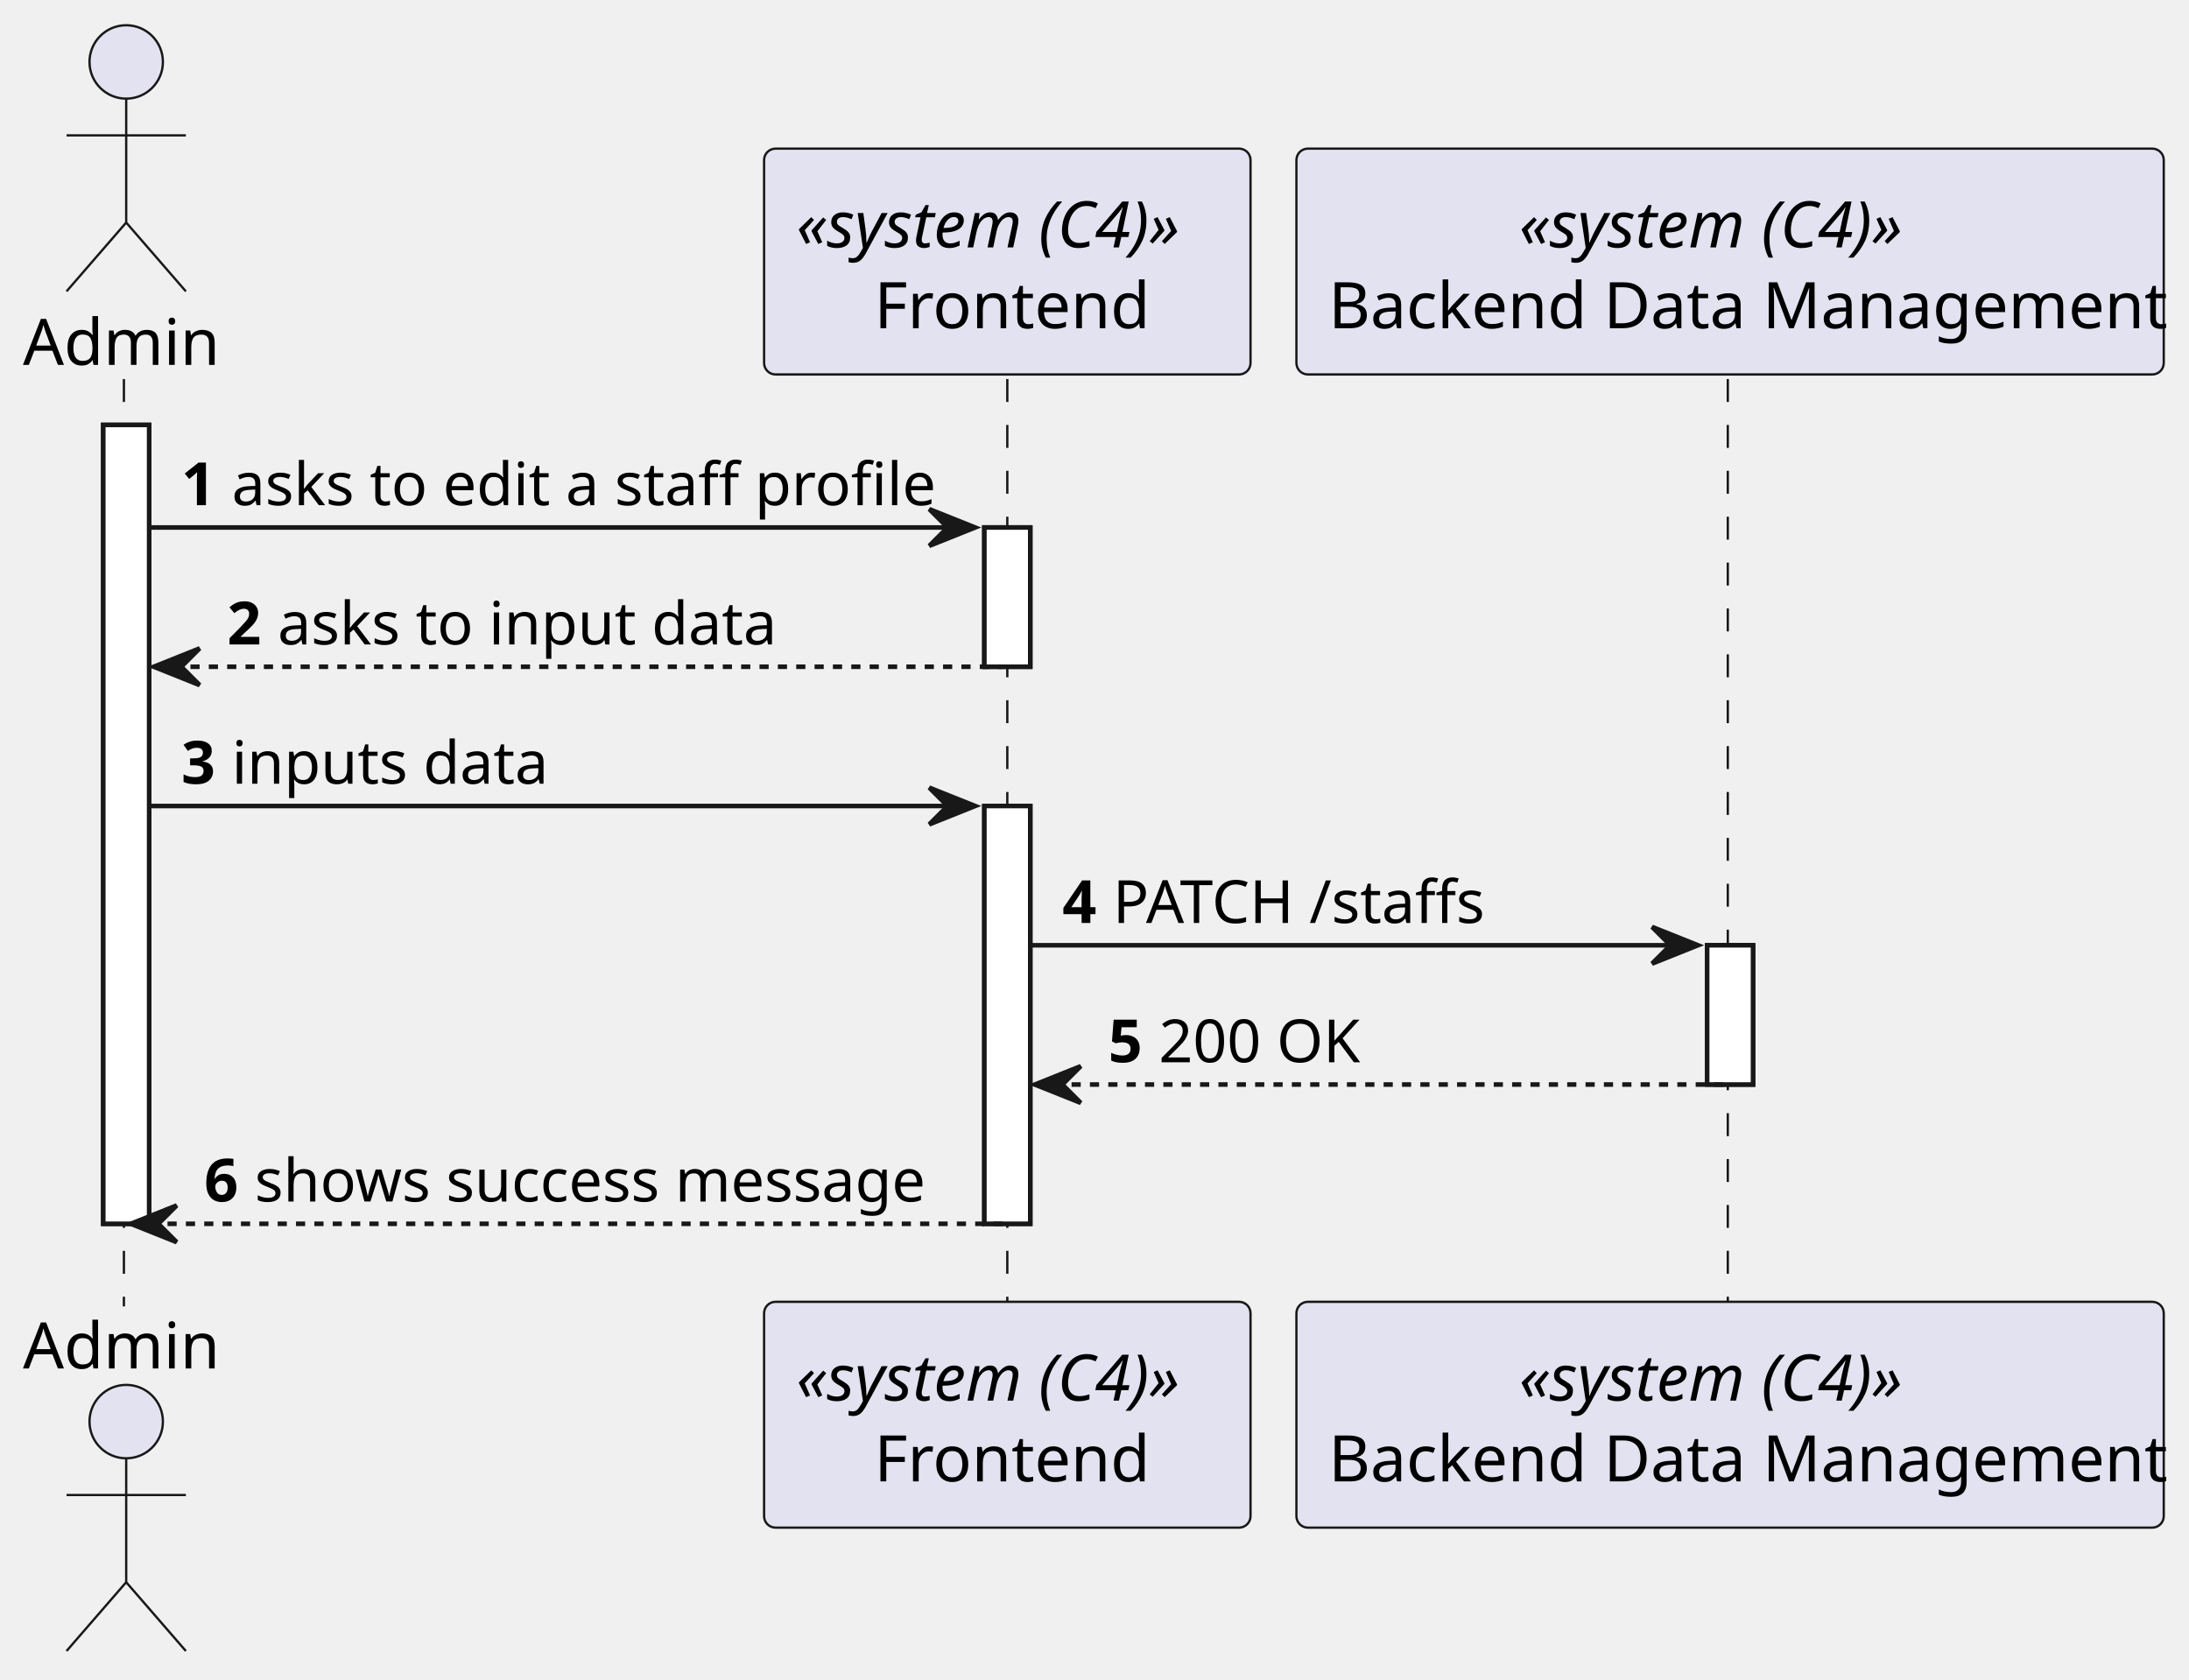
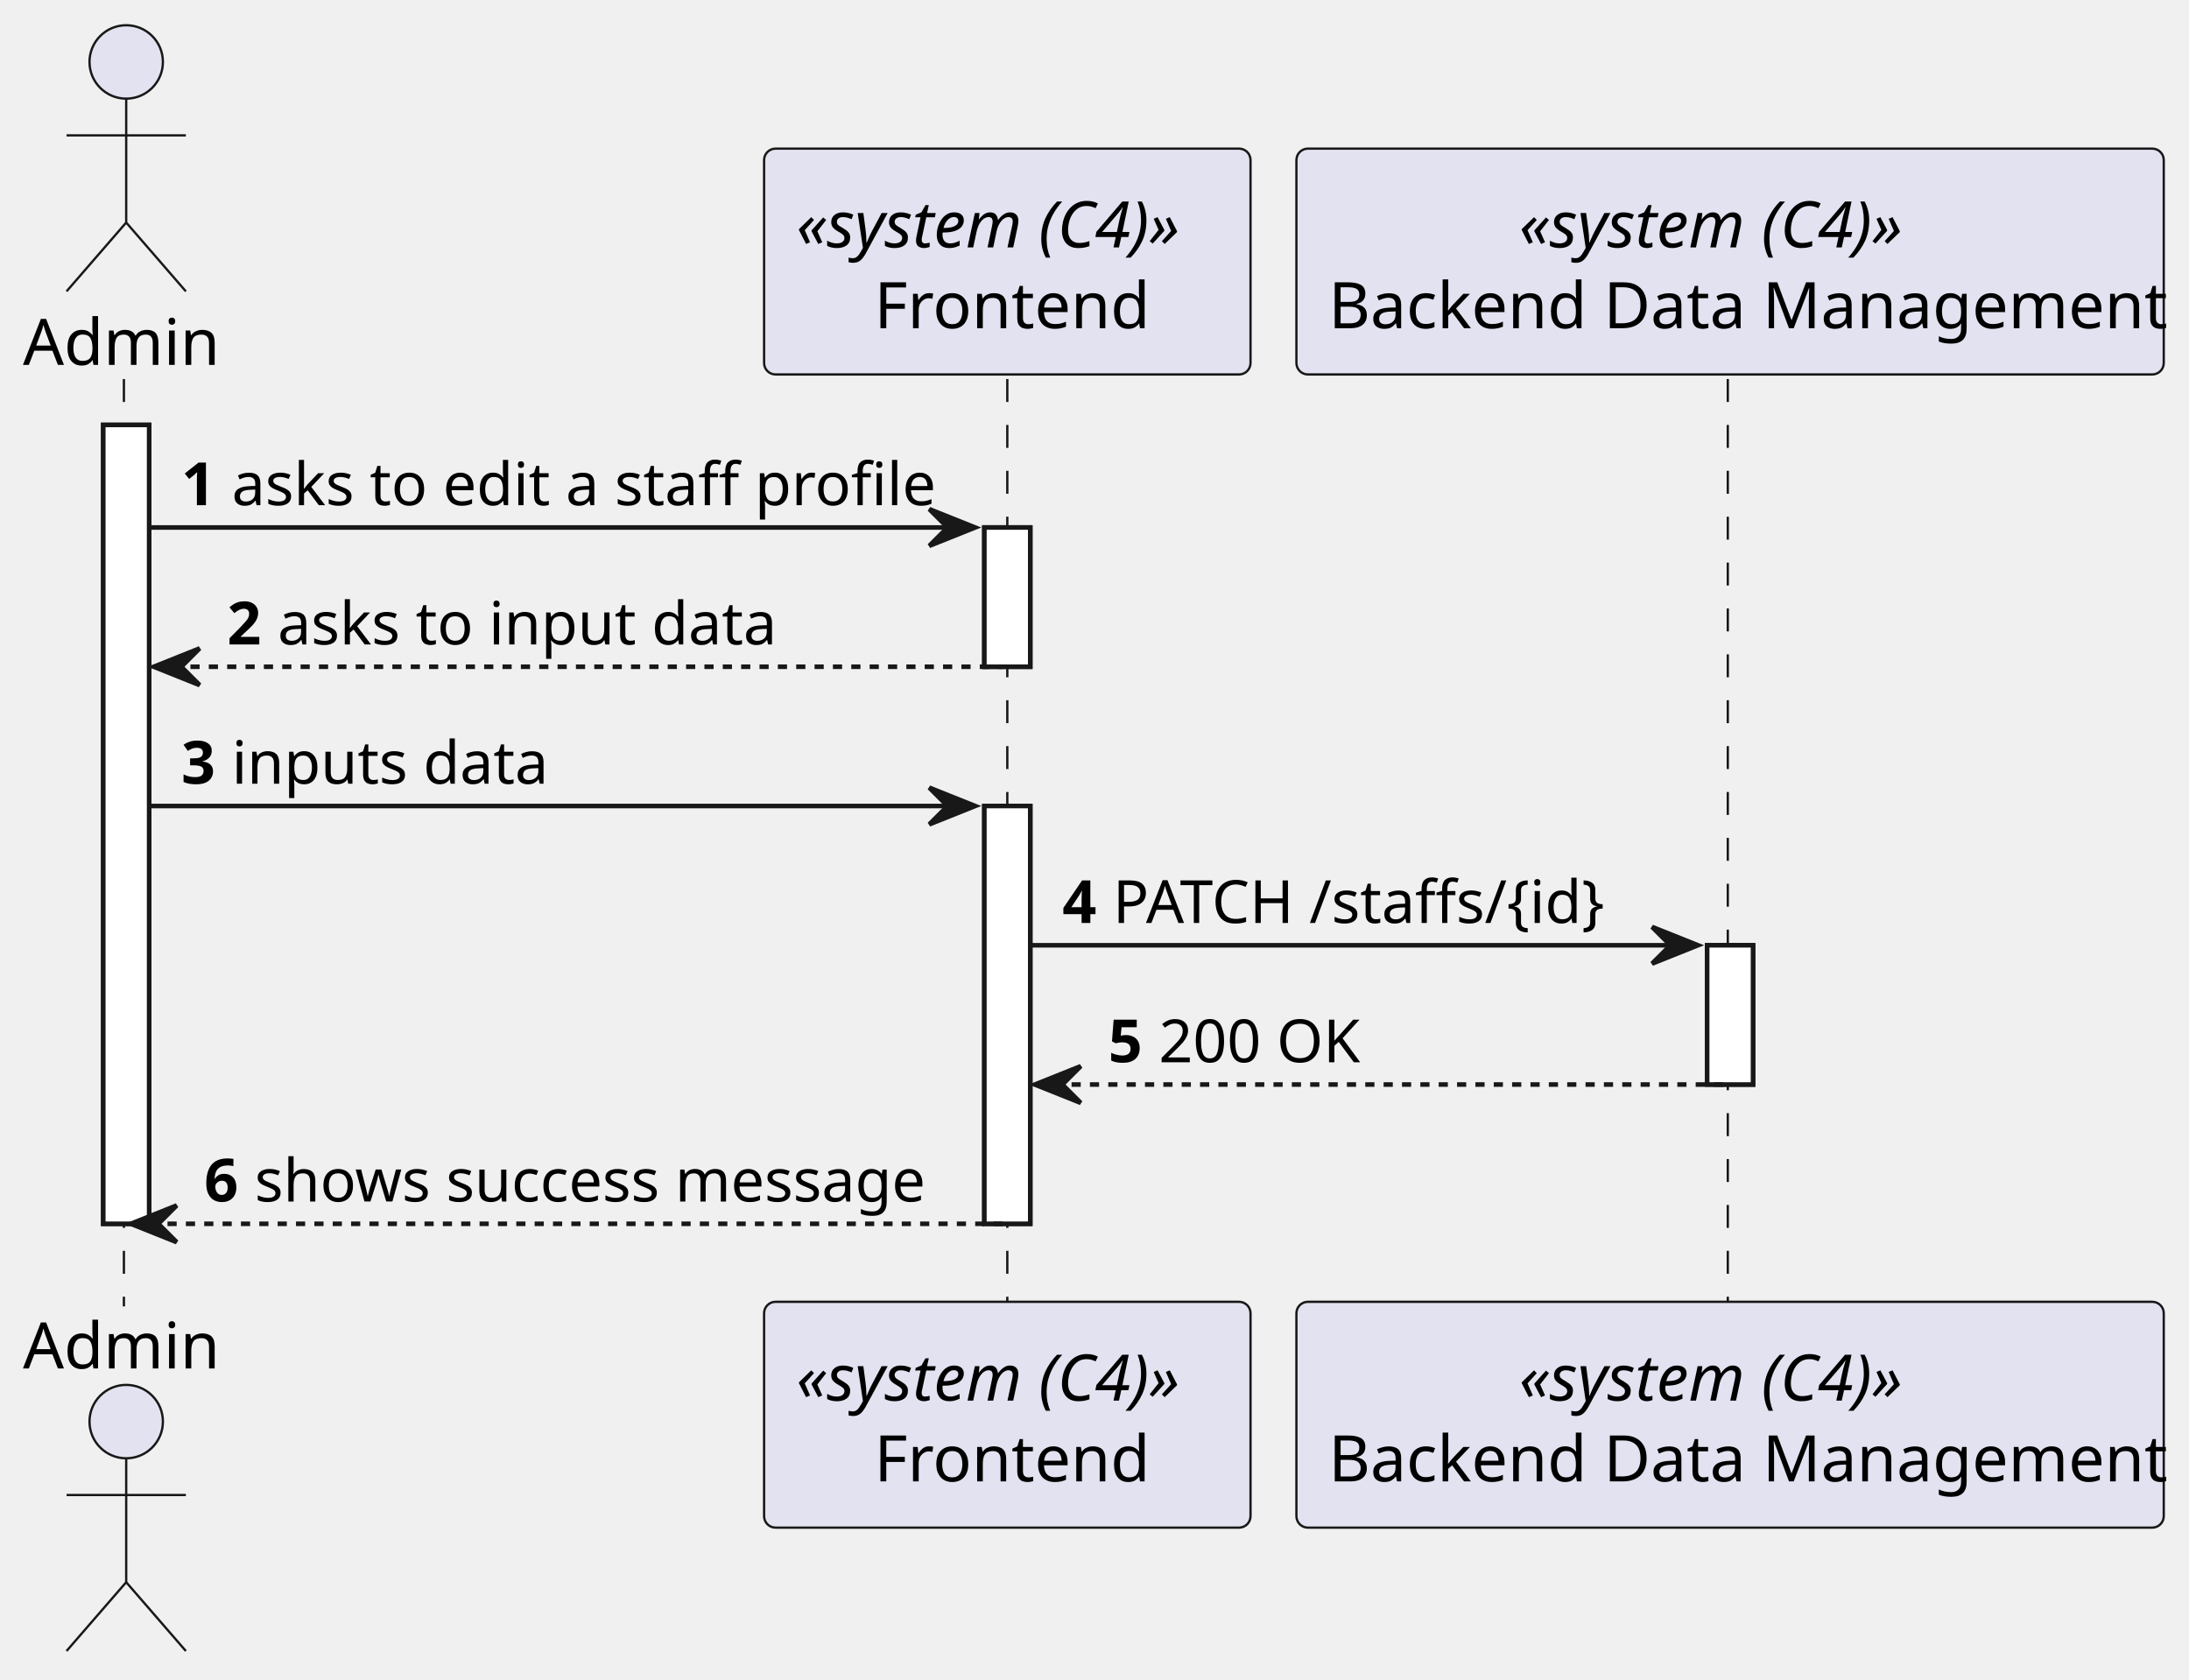
<svg xmlns="http://www.w3.org/2000/svg" contentStyleType="text/css" height="366px" preserveAspectRatio="none" style="width:477px;height:366px;background:#FFFFFF;" version="1.1" viewBox="0 0 477 366" width="477px" zoomAndPan="magnify">
  <defs />
  <g>
    <rect fill="#FFFFFF" height="174.109" style="stroke:#181818;stroke-width:1.0;" width="10" x="22.5" y="92.609" />
    <rect fill="#FFFFFF" height="30.352" style="stroke:#181818;stroke-width:1.0;" width="10" x="214.5" y="114.961" />
    <rect fill="#FFFFFF" height="91.055" style="stroke:#181818;stroke-width:1.0;" width="10" x="214.5" y="175.664" />
    <rect fill="#FFFFFF" height="30.352" style="stroke:#181818;stroke-width:1.0;" width="10" x="372" y="206.016" />
    <line style="stroke:#181818;stroke-width:0.5;stroke-dasharray:5.0,5.0;" x1="27" x2="27" y1="82.609" y2="284.719" />
    <line style="stroke:#181818;stroke-width:0.5;stroke-dasharray:5.0,5.0;" x1="219.5" x2="219.5" y1="82.609" y2="284.719" />
    <line style="stroke:#181818;stroke-width:0.5;stroke-dasharray:5.0,5.0;" x1="376.5" x2="376.5" y1="82.609" y2="284.719" />
    <text fill="#000000" font-family="sans-serif" font-size="14" lengthAdjust="spacing" textLength="39" x="5" y="79.533">Admin</text>
    <ellipse cx="27.5" cy="13.5" fill="#E2E2F0" rx="8" ry="8" style="stroke:#181818;stroke-width:0.5;" />
    <path d="M27.5,21.5 L27.5,48.5 M14.5,29.5 L40.5,29.5 M27.5,48.5 L14.5,63.5 M27.5,48.5 L40.5,63.5 " fill="none" style="stroke:#181818;stroke-width:0.5;" />
    <text fill="#000000" font-family="sans-serif" font-size="14" lengthAdjust="spacing" textLength="39" x="5" y="298.252">Admin</text>
    <ellipse cx="27.5" cy="309.828" fill="#E2E2F0" rx="8" ry="8" style="stroke:#181818;stroke-width:0.5;" />
    <path d="M27.5,317.828 L27.5,344.828 M14.5,325.828 L40.5,325.828 M27.5,344.828 L14.5,359.828 M27.5,344.828 L40.5,359.828 " fill="none" style="stroke:#181818;stroke-width:0.5;" />
    <rect fill="#E2E2F0" height="49.219" rx="2.5" ry="2.5" style="stroke:#181818;stroke-width:0.5;" width="106" x="166.5" y="32.391" />
    <text fill="#000000" font-family="sans-serif" font-size="14" font-style="italic" lengthAdjust="spacing" textLength="92" x="173.5" y="53.924">«system (C4)»</text>
    <text fill="#000000" font-family="sans-serif" font-size="14" lengthAdjust="spacing" textLength="58" x="190.5" y="71.533">Frontend</text>
    <rect fill="#E2E2F0" height="49.219" rx="2.5" ry="2.5" style="stroke:#181818;stroke-width:0.5;" width="106" x="166.5" y="283.719" />
    <text fill="#000000" font-family="sans-serif" font-size="14" font-style="italic" lengthAdjust="spacing" textLength="92" x="173.5" y="305.252">«system (C4)»</text>
    <text fill="#000000" font-family="sans-serif" font-size="14" lengthAdjust="spacing" textLength="58" x="190.5" y="322.861">Frontend</text>
    <rect fill="#E2E2F0" height="49.219" rx="2.5" ry="2.5" style="stroke:#181818;stroke-width:0.5;" width="189" x="282.5" y="32.391" />
    <text fill="#000000" font-family="sans-serif" font-size="14" font-style="italic" lengthAdjust="spacing" textLength="92" x="331" y="53.924">«system (C4)»</text>
    <text fill="#000000" font-family="sans-serif" font-size="14" lengthAdjust="spacing" textLength="175" x="289.5" y="71.533">Backend Data Management</text>
    <rect fill="#E2E2F0" height="49.219" rx="2.5" ry="2.5" style="stroke:#181818;stroke-width:0.5;" width="189" x="282.5" y="283.719" />
    <text fill="#000000" font-family="sans-serif" font-size="14" font-style="italic" lengthAdjust="spacing" textLength="92" x="331" y="305.252">«system (C4)»</text>
    <text fill="#000000" font-family="sans-serif" font-size="14" lengthAdjust="spacing" textLength="175" x="289.5" y="322.861">Backend Data Management</text>
    <rect fill="#FFFFFF" height="174.109" style="stroke:#181818;stroke-width:1.0;" width="10" x="22.5" y="92.609" />
    <rect fill="#FFFFFF" height="30.352" style="stroke:#181818;stroke-width:1.0;" width="10" x="214.5" y="114.961" />
    <rect fill="#FFFFFF" height="91.055" style="stroke:#181818;stroke-width:1.0;" width="10" x="214.5" y="175.664" />
    <rect fill="#FFFFFF" height="30.352" style="stroke:#181818;stroke-width:1.0;" width="10" x="372" y="206.016" />
    <polygon fill="#181818" points="202.5,110.961,212.5,114.961,202.5,118.961,206.5,114.961" style="stroke:#181818;stroke-width:1.0;" />
    <line style="stroke:#181818;stroke-width:1.0;" x1="32.5" x2="208.5" y1="114.961" y2="114.961" />
    <text fill="#000000" font-family="sans-serif" font-size="13" font-weight="bold" lengthAdjust="spacing" textLength="7" x="39.5" y="110.105">1</text>
    <text fill="#000000" font-family="sans-serif" font-size="13" lengthAdjust="spacing" textLength="145" x="50.5" y="110.105">asks to edit a staff profile</text>
    <polygon fill="#181818" points="43.5,141.312,33.5,145.312,43.5,149.312,39.5,145.312" style="stroke:#181818;stroke-width:1.0;" />
    <line style="stroke:#181818;stroke-width:1.0;stroke-dasharray:2.0,2.0;" x1="37.5" x2="218.5" y1="145.312" y2="145.312" />
    <text fill="#000000" font-family="sans-serif" font-size="13" font-weight="bold" lengthAdjust="spacing" textLength="7" x="49.5" y="140.456">2</text>
    <text fill="#000000" font-family="sans-serif" font-size="13" lengthAdjust="spacing" textLength="104" x="60.5" y="140.456">asks to input data</text>
    <polygon fill="#181818" points="202.5,171.664,212.5,175.664,202.5,179.664,206.5,175.664" style="stroke:#181818;stroke-width:1.0;" />
    <line style="stroke:#181818;stroke-width:1.0;" x1="32.5" x2="208.5" y1="175.664" y2="175.664" />
    <text fill="#000000" font-family="sans-serif" font-size="13" font-weight="bold" lengthAdjust="spacing" textLength="7" x="39.5" y="170.808">3</text>
    <text fill="#000000" font-family="sans-serif" font-size="13" lengthAdjust="spacing" textLength="64" x="50.5" y="170.808">inputs data</text>
    <polygon fill="#181818" points="360,202.016,370,206.016,360,210.016,364,206.016" style="stroke:#181818;stroke-width:1.0;" />
    <line style="stroke:#181818;stroke-width:1.0;" x1="224.5" x2="366" y1="206.016" y2="206.016" />
    <text fill="#000000" font-family="sans-serif" font-size="13" font-weight="bold" lengthAdjust="spacing" textLength="7" x="231.5" y="201.159">4</text>
-     <text fill="#000000" font-family="sans-serif" font-size="13" lengthAdjust="spacing" textLength="82" x="242.5" y="201.159">PATCH /staffs</text>
+     <text fill="#000000" font-family="sans-serif" font-size="13" lengthAdjust="spacing" textLength="104" x="242.5" y="201.159">PATCH /staffs/{id}</text>
    <polygon fill="#181818" points="235.5,232.367,225.5,236.367,235.5,240.367,231.5,236.367" style="stroke:#181818;stroke-width:1.0;" />
    <line style="stroke:#181818;stroke-width:1.0;stroke-dasharray:2.0,2.0;" x1="229.5" x2="376" y1="236.367" y2="236.367" />
    <text fill="#000000" font-family="sans-serif" font-size="13" font-weight="bold" lengthAdjust="spacing" textLength="7" x="241.5" y="231.511">5</text>
    <text fill="#000000" font-family="sans-serif" font-size="13" lengthAdjust="spacing" textLength="44" x="252.5" y="231.511">200 OK</text>
    <polygon fill="#181818" points="38.5,262.719,28.5,266.719,38.5,270.719,34.5,266.719" style="stroke:#181818;stroke-width:1.0;" />
    <line style="stroke:#181818;stroke-width:1.0;stroke-dasharray:2.0,2.0;" x1="32.5" x2="218.5" y1="266.719" y2="266.719" />
    <text fill="#000000" font-family="sans-serif" font-size="13" font-weight="bold" lengthAdjust="spacing" textLength="7" x="44.5" y="261.862">6</text>
    <text fill="#000000" font-family="sans-serif" font-size="13" lengthAdjust="spacing" textLength="147" x="55.5" y="261.862">shows success message</text>
  </g>
</svg>
